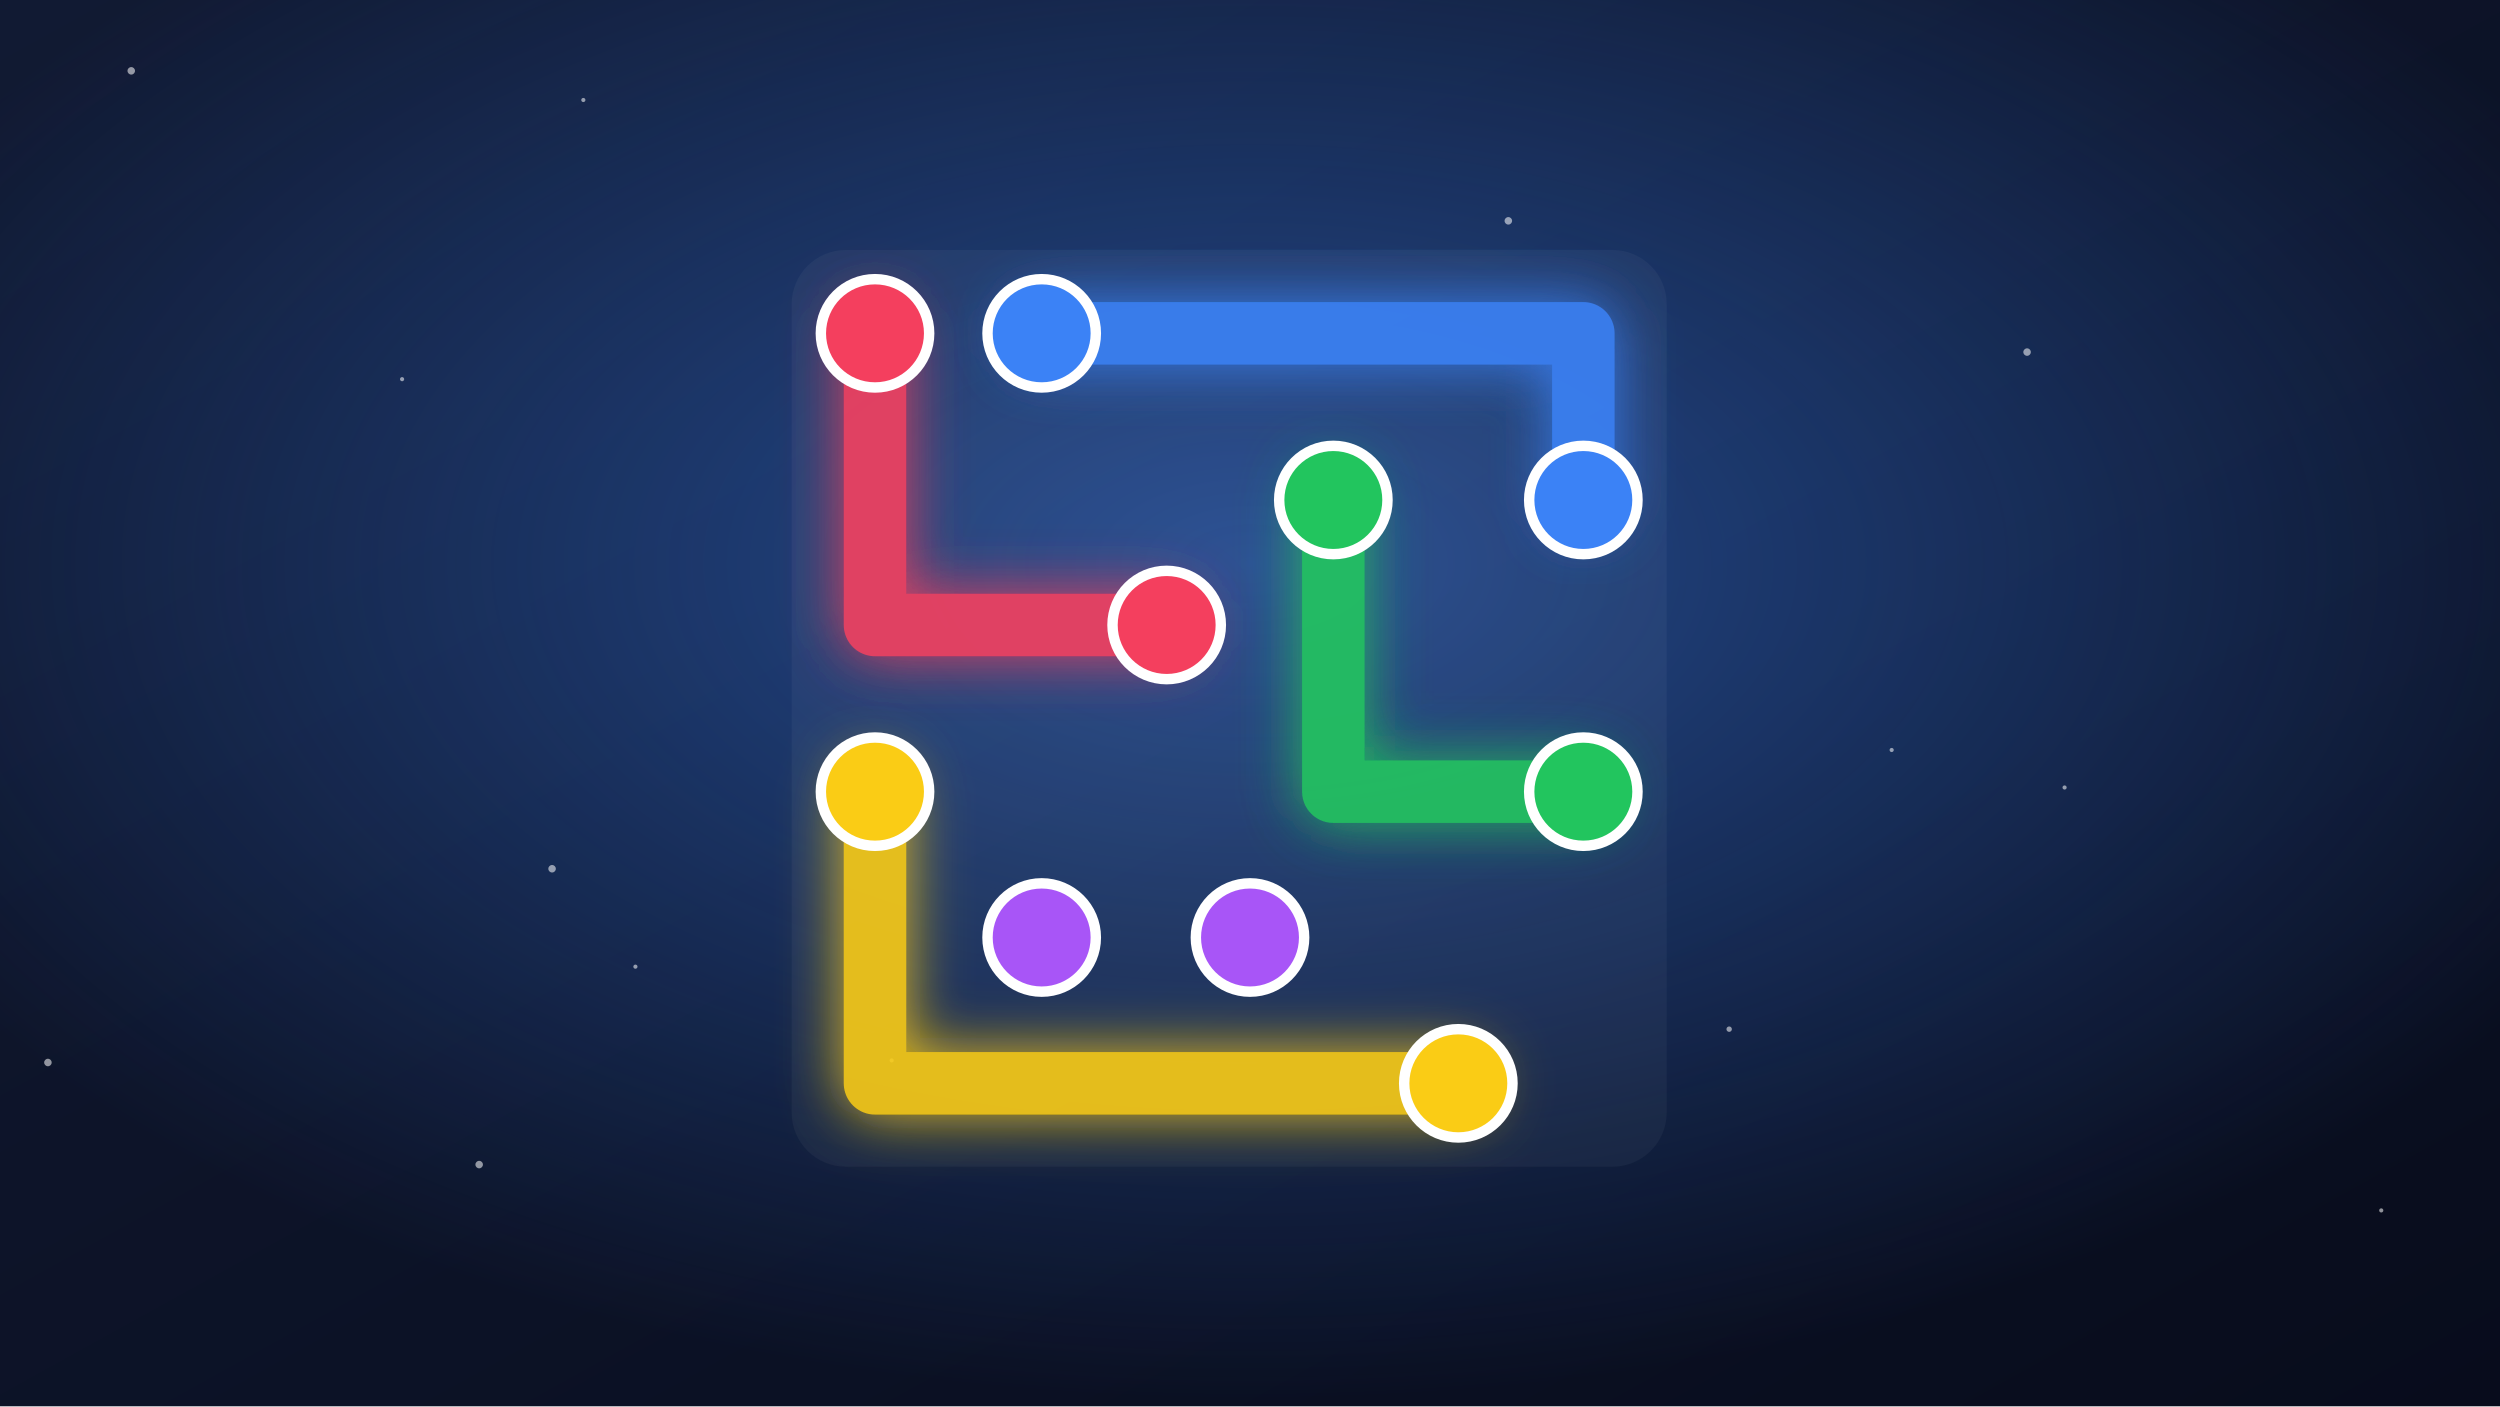
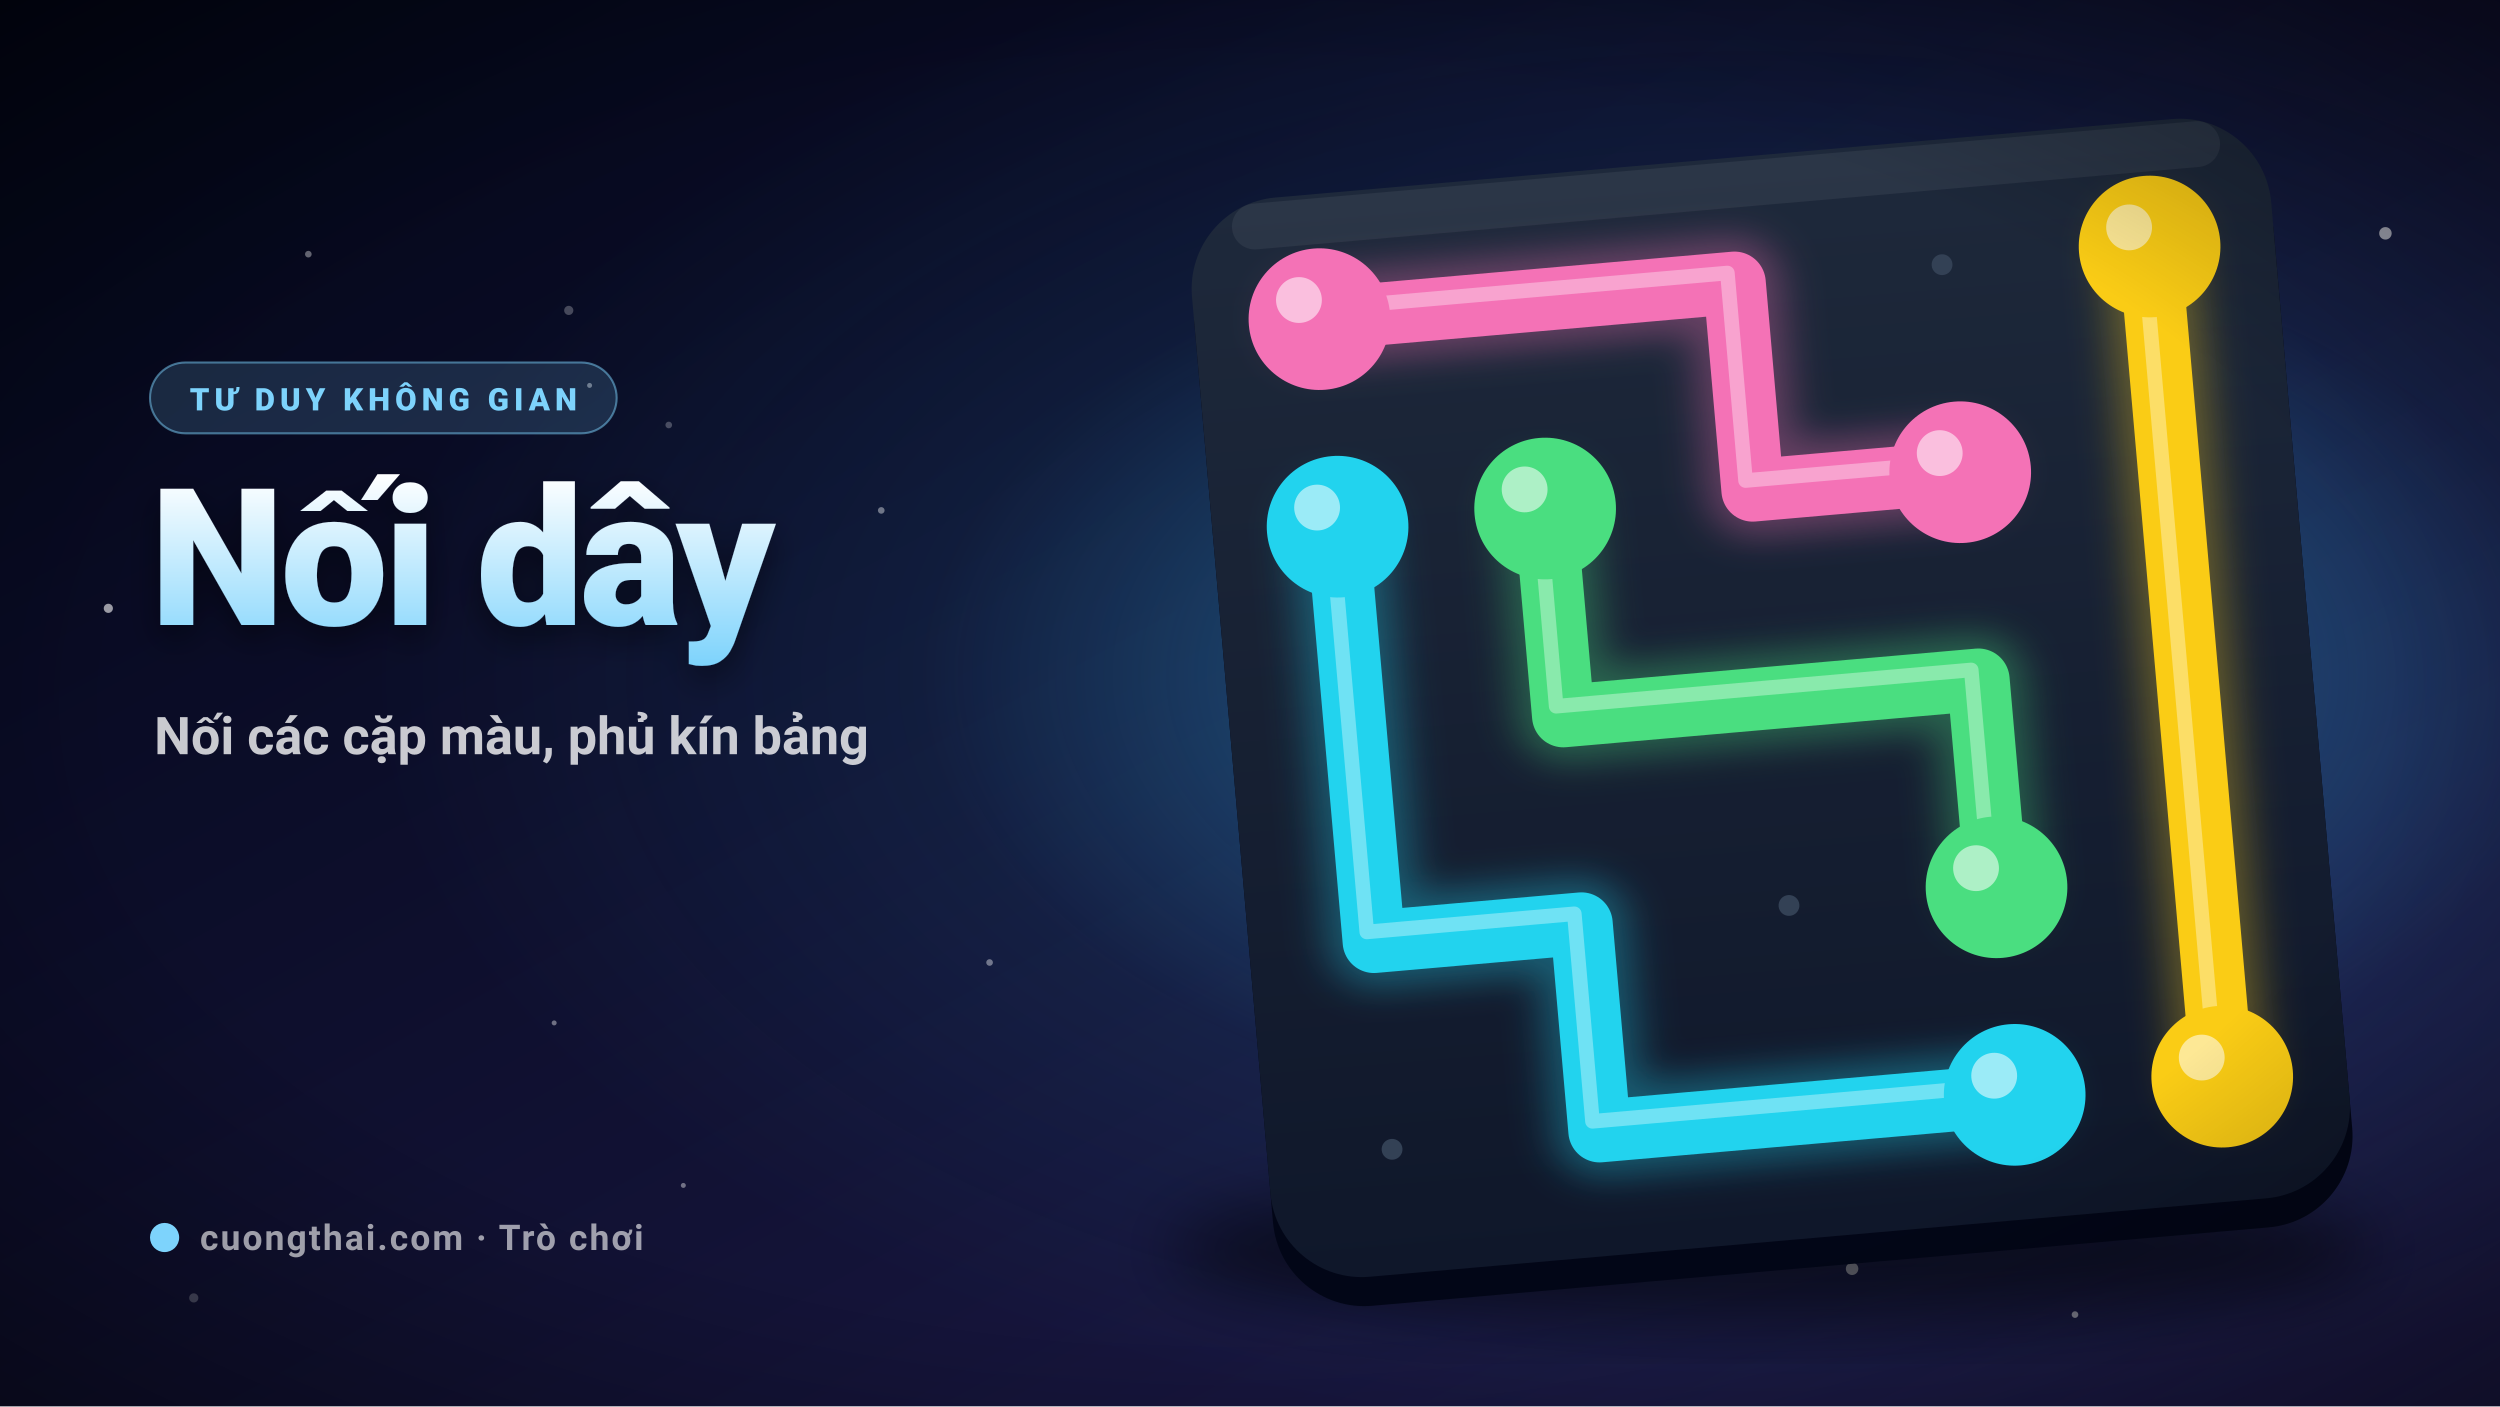
<svg xmlns="http://www.w3.org/2000/svg" viewBox="0 0 1200 675" width="1200" height="675">
  <defs>
-     <linearGradient id="n" x1="0" y1="0" x2="1" y2="1">
-       <stop offset="0" stop-color="#111a33" />
-       <stop offset="1" stop-color="#080c1c" />
+     <linearGradient id="bg" x1="0" y1="0" x2="1" y2="1">
+       <stop offset="0" stop-color="#020617" />
+       <stop offset="1" stop-color="#1e1b4b" />
    </linearGradient>
-     <radialGradient id="q" cx="0.5" cy="0.4" r="0.6">
-       <stop offset="0" stop-color="#3b82f6" stop-opacity="0.5" />
-       <stop offset="1" stop-color="#3b82f6" stop-opacity="0" />
+     <radialGradient id="gl" cx="0.7" cy="0.48" r="0.55">
+       <stop offset="0" stop-color="#38bdf8" stop-opacity="0.55" />
+       <stop offset="0.6" stop-color="#38bdf8" stop-opacity="0.08" />
+       <stop offset="1" stop-color="#38bdf8" stop-opacity="0" />
    </radialGradient>
-     <filter id="g" x="-50%" y="-50%" width="200%" height="200%">
-       <feGaussianBlur stdDeviation="14" result="b" />
-       <feMerge>
-         <feMergeNode in="b" />
-         <feMergeNode in="SourceGraphic" />
-       </feMerge>
+     <radialGradient id="vi" cx="0.5" cy="0.5" r="0.75">
+       <stop offset="0.6" stop-color="#000" stop-opacity="0" />
+       <stop offset="1" stop-color="#000" stop-opacity="0.55" />
+     </radialGradient>
+     <linearGradient id="tt" x1="0" y1="0" x2="0" y2="1">
+       <stop offset="0" stop-color="#ffffff" />
+       <stop offset="1" stop-color="#7dd3fc" />
+     </linearGradient>
+     <filter id="sh" x="-30%" y="-30%" width="160%" height="160%">
+       <feGaussianBlur stdDeviation="16" />
    </filter>
+     <filter id="bl" x="-50%" y="-50%" width="200%" height="200%">
+       <feGaussianBlur stdDeviation="9" />
+     </filter>
+     <filter id="ts" x="-10%" y="-10%" width="120%" height="140%">
+       <feDropShadow dx="0" dy="6" stdDeviation="8" flood-color="#000" flood-opacity="0.45" />
+     </filter>
+     <linearGradient id="t8" x1="0" y1="0" x2="0" y2="1">
+       <stop offset="0" stop-color="#1e293b" />
+       <stop offset="1" stop-color="#0f172a" />
+     </linearGradient>
  </defs>
-   <rect width="1200" height="675" fill="url(#n)" />
-   <rect width="1200" height="675" fill="url(#q)" />
-   <g fill="#fff" opacity="0.55">
-     <circle cx="23" cy="510" r="1.8" />
-     <circle cx="724" cy="106" r="1.8" />
-     <circle cx="265" cy="417" r="1.8" />
-     <circle cx="428" cy="509" r="1" />
-     <circle cx="908" cy="360" r="1" />
-     <circle cx="830" cy="494" r="1.3" />
-     <circle cx="193" cy="182" r="1" />
-     <circle cx="280" cy="48" r="1" />
-     <circle cx="973" cy="169" r="1.8" />
-     <circle cx="991" cy="378" r="1" />
-     <circle cx="1143" cy="581" r="1" />
-     <circle cx="63" cy="34" r="1.8" />
-     <circle cx="230" cy="559" r="1.8" />
-     <circle cx="305" cy="464" r="1" />
+   <rect width="1200" height="675" fill="url(#bg)" />
+   <rect width="1200" height="675" fill="url(#gl)" />
+   <g fill="#fff">
+     <circle cx="1047" cy="377" r="3" opacity="0.4" />
+     <circle cx="266" cy="491" r="1.2" opacity="0.4" />
+     <circle cx="775" cy="376" r="3" opacity="0.25" />
+     <circle cx="765" cy="490" r="1.2" opacity="0.4" />
+     <circle cx="598" cy="272" r="1.6" opacity="0.6" />
+     <circle cx="423" cy="245" r="1.6" opacity="0.4" />
+     <circle cx="321" cy="204" r="1.6" opacity="0.25" />
+     <circle cx="1145" cy="112" r="3" opacity="0.6" />
+     <circle cx="475" cy="462" r="1.6" opacity="0.4" />
+     <circle cx="1100" cy="325" r="1.2" opacity="0.4" />
+     <circle cx="283" cy="185" r="1.2" opacity="0.4" />
+     <circle cx="744" cy="241" r="1.2" opacity="0.4" />
+     <circle cx="889" cy="609" r="3" opacity="0.6" />
+     <circle cx="1073" cy="570" r="1.6" opacity="0.25" />
+     <circle cx="616" cy="99" r="1.6" opacity="0.4" />
+     <circle cx="148" cy="122" r="1.6" opacity="0.4" />
+     <circle cx="794" cy="398" r="1.2" opacity="0.4" />
+     <circle cx="52" cy="292" r="2.2" opacity="0.6" />
+     <circle cx="1068" cy="244" r="1.2" opacity="0.25" />
+     <circle cx="273" cy="149" r="2.2" opacity="0.25" />
+     <circle cx="987" cy="338" r="1.6" opacity="0.6" />
+     <circle cx="996" cy="631" r="1.6" opacity="0.6" />
+     <circle cx="979" cy="96" r="2.2" opacity="0.4" />
+     <circle cx="93" cy="623" r="2.2" opacity="0.25" />
+     <circle cx="328" cy="569" r="1.2" opacity="0.4" />
+     <circle cx="1073" cy="218" r="3" opacity="0.4" />
  </g>
-   <rect x="380" y="120" width="420" height="440" rx="26" fill="#fff" fill-opacity="0.04" />
-   <polyline points="420,160 420,300 560,300" fill="none" stroke="#f43f5e" stroke-width="30" stroke-linecap="round" stroke-linejoin="round" opacity="0.9" filter="url(#g)" />
-   <circle cx="420" cy="160" r="26" fill="#f43f5e" stroke="#fff" stroke-width="5" />
-   <circle cx="560" cy="300" r="26" fill="#f43f5e" stroke="#fff" stroke-width="5" />
-   <polyline points="500,160 760,160 760,240" fill="none" stroke="#3b82f6" stroke-width="30" stroke-linecap="round" stroke-linejoin="round" opacity="0.9" filter="url(#g)" />
-   <circle cx="500" cy="160" r="26" fill="#3b82f6" stroke="#fff" stroke-width="5" />
-   <circle cx="760" cy="240" r="26" fill="#3b82f6" stroke="#fff" stroke-width="5" />
-   <polyline points="640,240 640,380 760,380" fill="none" stroke="#22c55e" stroke-width="30" stroke-linecap="round" stroke-linejoin="round" opacity="0.9" filter="url(#g)" />
-   <circle cx="640" cy="240" r="26" fill="#22c55e" stroke="#fff" stroke-width="5" />
-   <circle cx="760" cy="380" r="26" fill="#22c55e" stroke="#fff" stroke-width="5" />
-   <polyline points="420,380 420,520 700,520" fill="none" stroke="#facc15" stroke-width="30" stroke-linecap="round" stroke-linejoin="round" opacity="0.9" filter="url(#g)" />
-   <circle cx="420" cy="380" r="26" fill="#facc15" stroke="#fff" stroke-width="5" />
-   <circle cx="700" cy="520" r="26" fill="#facc15" stroke="#fff" stroke-width="5" />
-   <polyline points="500,450 600,450" fill="none" stroke="#a855f7" stroke-width="30" stroke-linecap="round" stroke-linejoin="round" opacity="0.9" filter="url(#g)" />
-   <circle cx="500" cy="450" r="26" fill="#a855f7" stroke="#fff" stroke-width="5" />
-   <circle cx="600" cy="450" r="26" fill="#a855f7" stroke="#fff" stroke-width="5" />
+   <ellipse cx="850" cy="600" rx="290" ry="34" fill="#000" opacity="0.55" filter="url(#sh)" />
+   <g transform="translate(850 335) rotate(-5)">
+     <rect x="-260" y="-246" width="520" height="520" rx="44" fill="#020617" />
+     <rect x="-260" y="-260" width="520" height="520" rx="44" fill="url(#t8)" />
+     <rect x="-238" y="-258" width="476" height="22" rx="11" fill="#fff" opacity="0.06" />
+     <circle cx="-200" cy="-200" r="5" fill="#334155" />
+     <circle cx="-100" cy="-200" r="5" fill="#334155" />
+     <circle cx="0" cy="-200" r="5" fill="#334155" />
+     <circle cx="100" cy="-200" r="5" fill="#334155" />
+     <circle cx="200" cy="-200" r="5" fill="#334155" />
+     <circle cx="-200" cy="-100" r="5" fill="#334155" />
+     <circle cx="-100" cy="-100" r="5" fill="#334155" />
+     <circle cx="0" cy="-100" r="5" fill="#334155" />
+     <circle cx="100" cy="-100" r="5" fill="#334155" />
+     <circle cx="200" cy="-100" r="5" fill="#334155" />
+     <circle cx="-200" cy="0" r="5" fill="#334155" />
+     <circle cx="-100" cy="0" r="5" fill="#334155" />
+     <circle cx="0" cy="0" r="5" fill="#334155" />
+     <circle cx="100" cy="0" r="5" fill="#334155" />
+     <circle cx="200" cy="0" r="5" fill="#334155" />
+     <circle cx="-200" cy="100" r="5" fill="#334155" />
+     <circle cx="-100" cy="100" r="5" fill="#334155" />
+     <circle cx="0" cy="100" r="5" fill="#334155" />
+     <circle cx="100" cy="100" r="5" fill="#334155" />
+     <circle cx="200" cy="100" r="5" fill="#334155" />
+     <circle cx="-200" cy="200" r="5" fill="#334155" />
+     <circle cx="-100" cy="200" r="5" fill="#334155" />
+     <circle cx="0" cy="200" r="5" fill="#334155" />
+     <circle cx="100" cy="200" r="5" fill="#334155" />
+     <circle cx="200" cy="200" r="5" fill="#334155" />
+     <path d="M-200 -200 L-100 -200 L0 -200 L0 -100 L100 -100" fill="none" stroke="#f472b6" stroke-width="44" stroke-linecap="round" stroke-linejoin="round" opacity="0.35" filter="url(#bl)" />
+     <path d="M-200 -200 L-100 -200 L0 -200 L0 -100 L100 -100" fill="none" stroke="#f472b6" stroke-width="30" stroke-linecap="round" stroke-linejoin="round" />
+     <path d="M-200 -200 L-100 -200 L0 -200 L0 -100 L100 -100" fill="none" stroke="#fff" stroke-width="7" stroke-linecap="round" stroke-linejoin="round" opacity="0.35" transform="translate(-3 -5)" />
+     <circle cx="-200" cy="-200" r="34" fill="#f472b6" />
+     <circle cx="-209" cy="-210" r="11" fill="#fff" opacity="0.55" />
+     <circle cx="100" cy="-100" r="34" fill="#f472b6" />
+     <circle cx="91" cy="-110" r="11" fill="#fff" opacity="0.55" />
+     <path d="M-200 -100 L-200 0 L-200 100 L-100 100 L-100 200 L100 200" fill="none" stroke="#22d3ee" stroke-width="44" stroke-linecap="round" stroke-linejoin="round" opacity="0.35" filter="url(#bl)" />
+     <path d="M-200 -100 L-200 0 L-200 100 L-100 100 L-100 200 L100 200" fill="none" stroke="#22d3ee" stroke-width="30" stroke-linecap="round" stroke-linejoin="round" />
+     <path d="M-200 -100 L-200 0 L-200 100 L-100 100 L-100 200 L100 200" fill="none" stroke="#fff" stroke-width="7" stroke-linecap="round" stroke-linejoin="round" opacity="0.35" transform="translate(-3 -5)" />
+     <circle cx="-200" cy="-100" r="34" fill="#22d3ee" />
+     <circle cx="-209" cy="-110" r="11" fill="#fff" opacity="0.55" />
+     <circle cx="100" cy="200" r="34" fill="#22d3ee" />
+     <circle cx="91" cy="190" r="11" fill="#fff" opacity="0.55" />
+     <path d="M200 -200 L200 -100 L200 0 L200 100 L200 200" fill="none" stroke="#facc15" stroke-width="44" stroke-linecap="round" stroke-linejoin="round" opacity="0.35" filter="url(#bl)" />
+     <path d="M200 -200 L200 -100 L200 0 L200 100 L200 200" fill="none" stroke="#facc15" stroke-width="30" stroke-linecap="round" stroke-linejoin="round" />
+     <path d="M200 -200 L200 -100 L200 0 L200 100 L200 200" fill="none" stroke="#fff" stroke-width="7" stroke-linecap="round" stroke-linejoin="round" opacity="0.35" transform="translate(-3 -5)" />
+     <circle cx="200" cy="-200" r="34" fill="#facc15" />
+     <circle cx="191" cy="-210" r="11" fill="#fff" opacity="0.55" />
+     <circle cx="200" cy="200" r="34" fill="#facc15" />
+     <circle cx="191" cy="190" r="11" fill="#fff" opacity="0.55" />
+     <path d="M-100 -100 L-100 0 L0 0 L100 0 L100 100" fill="none" stroke="#4ade80" stroke-width="44" stroke-linecap="round" stroke-linejoin="round" opacity="0.35" filter="url(#bl)" />
+     <path d="M-100 -100 L-100 0 L0 0 L100 0 L100 100" fill="none" stroke="#4ade80" stroke-width="30" stroke-linecap="round" stroke-linejoin="round" />
+     <path d="M-100 -100 L-100 0 L0 0 L100 0 L100 100" fill="none" stroke="#fff" stroke-width="7" stroke-linecap="round" stroke-linejoin="round" opacity="0.35" transform="translate(-3 -5)" />
+     <circle cx="-100" cy="-100" r="34" fill="#4ade80" />
+     <circle cx="-109" cy="-110" r="11" fill="#fff" opacity="0.55" />
+     <circle cx="100" cy="100" r="34" fill="#4ade80" />
+     <circle cx="91" cy="90" r="11" fill="#fff" opacity="0.55" />
+   </g>
+   <rect width="1200" height="675" fill="url(#vi)" />
+   <g font-family="ui-rounded, 'SF Pro Rounded', system-ui, -apple-system, 'Segoe UI', Roboto, 'Helvetica Neue', Arial, sans-serif">
+     <rect x="72" y="174" width="224" height="34" rx="17" fill="#7dd3fc" fill-opacity="0.16" stroke="#7dd3fc" stroke-opacity="0.5" />
+     <text x="184" y="197" text-anchor="middle" font-size="15" font-weight="800" letter-spacing="2.4" fill="#7dd3fc">TƯ DUY KHÔNG GIAN</text>
+     <text font-size="92" font-weight="900" letter-spacing="-2" fill="url(#tt)" filter="url(#ts)">
+       <tspan x="72" y="300">Nối dây</tspan>
+     </text>
+     <text x="74" y="362" font-size="25" font-weight="600" fill="#ffffff" fill-opacity="0.78">Nối các cặp màu, phủ kín bảng</text>
+     <g transform="translate(72 600)">
+       <circle r="7" cx="7" cy="-6" fill="#7dd3fc" />
+       <text x="24" y="0" font-size="17" font-weight="700" fill="#ffffff" fill-opacity="0.6" letter-spacing="1">cuongthai.com · Trò chơi</text>
+     </g>
+   </g>
</svg>
